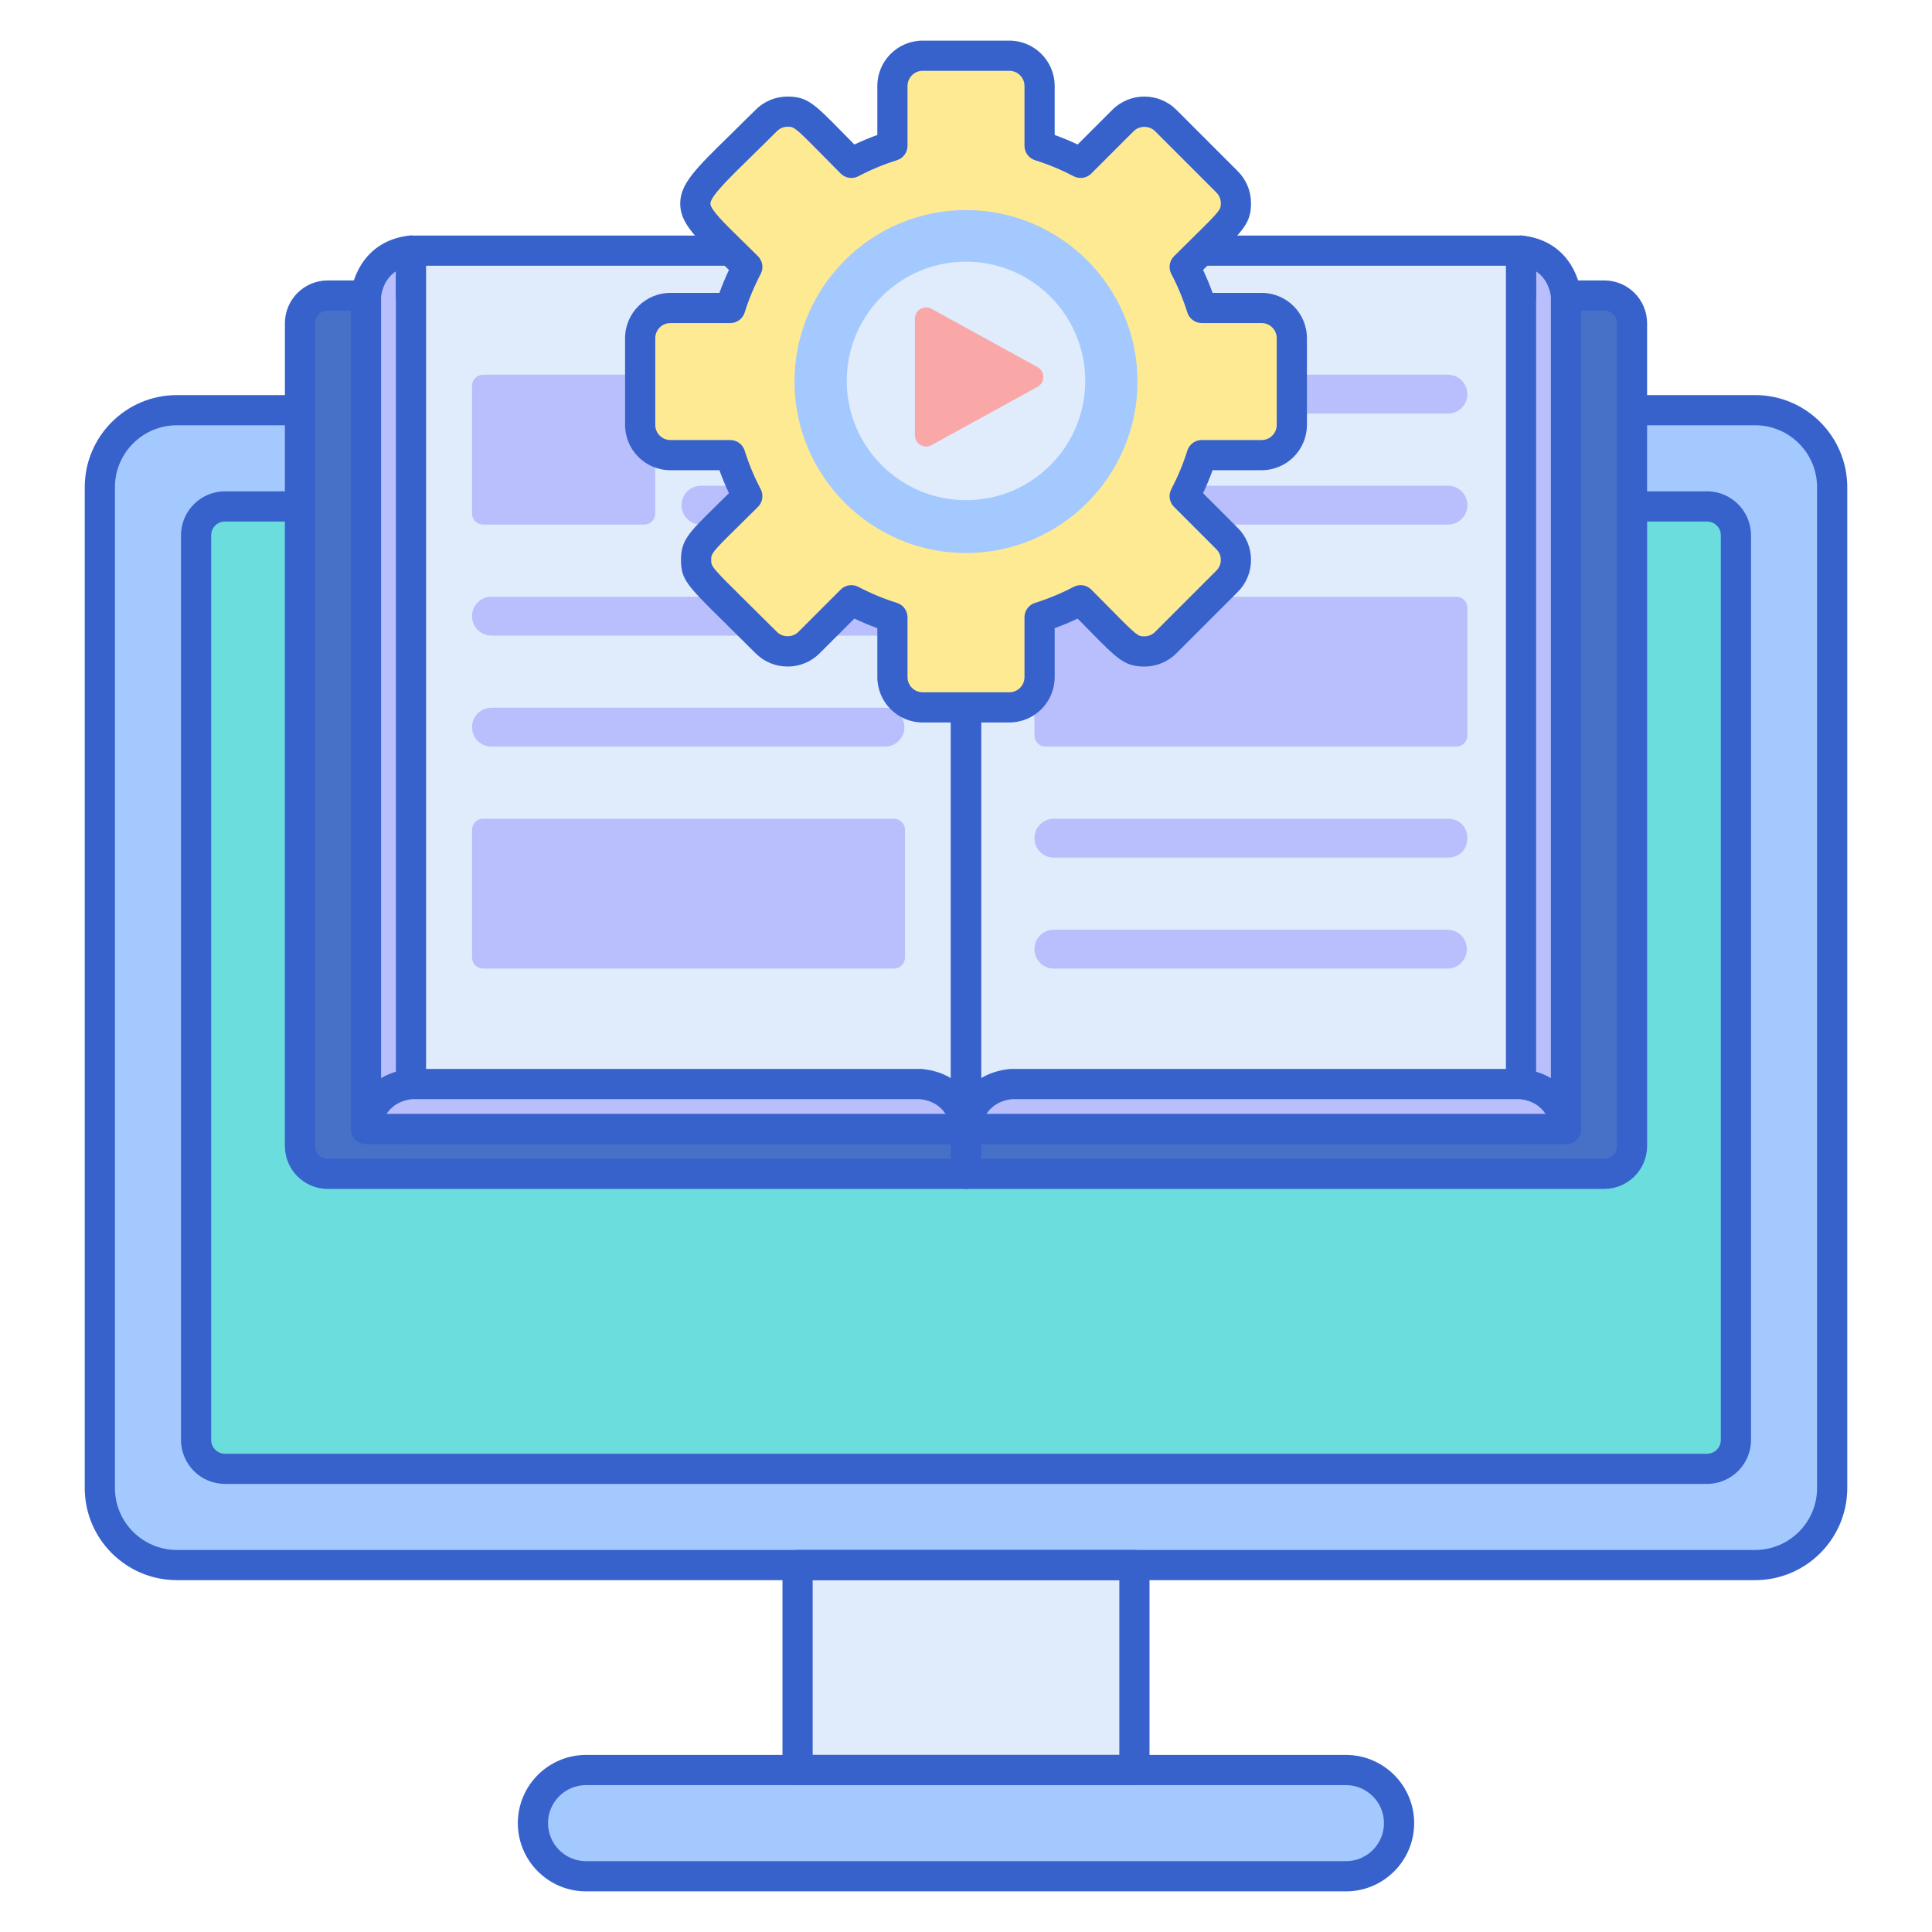
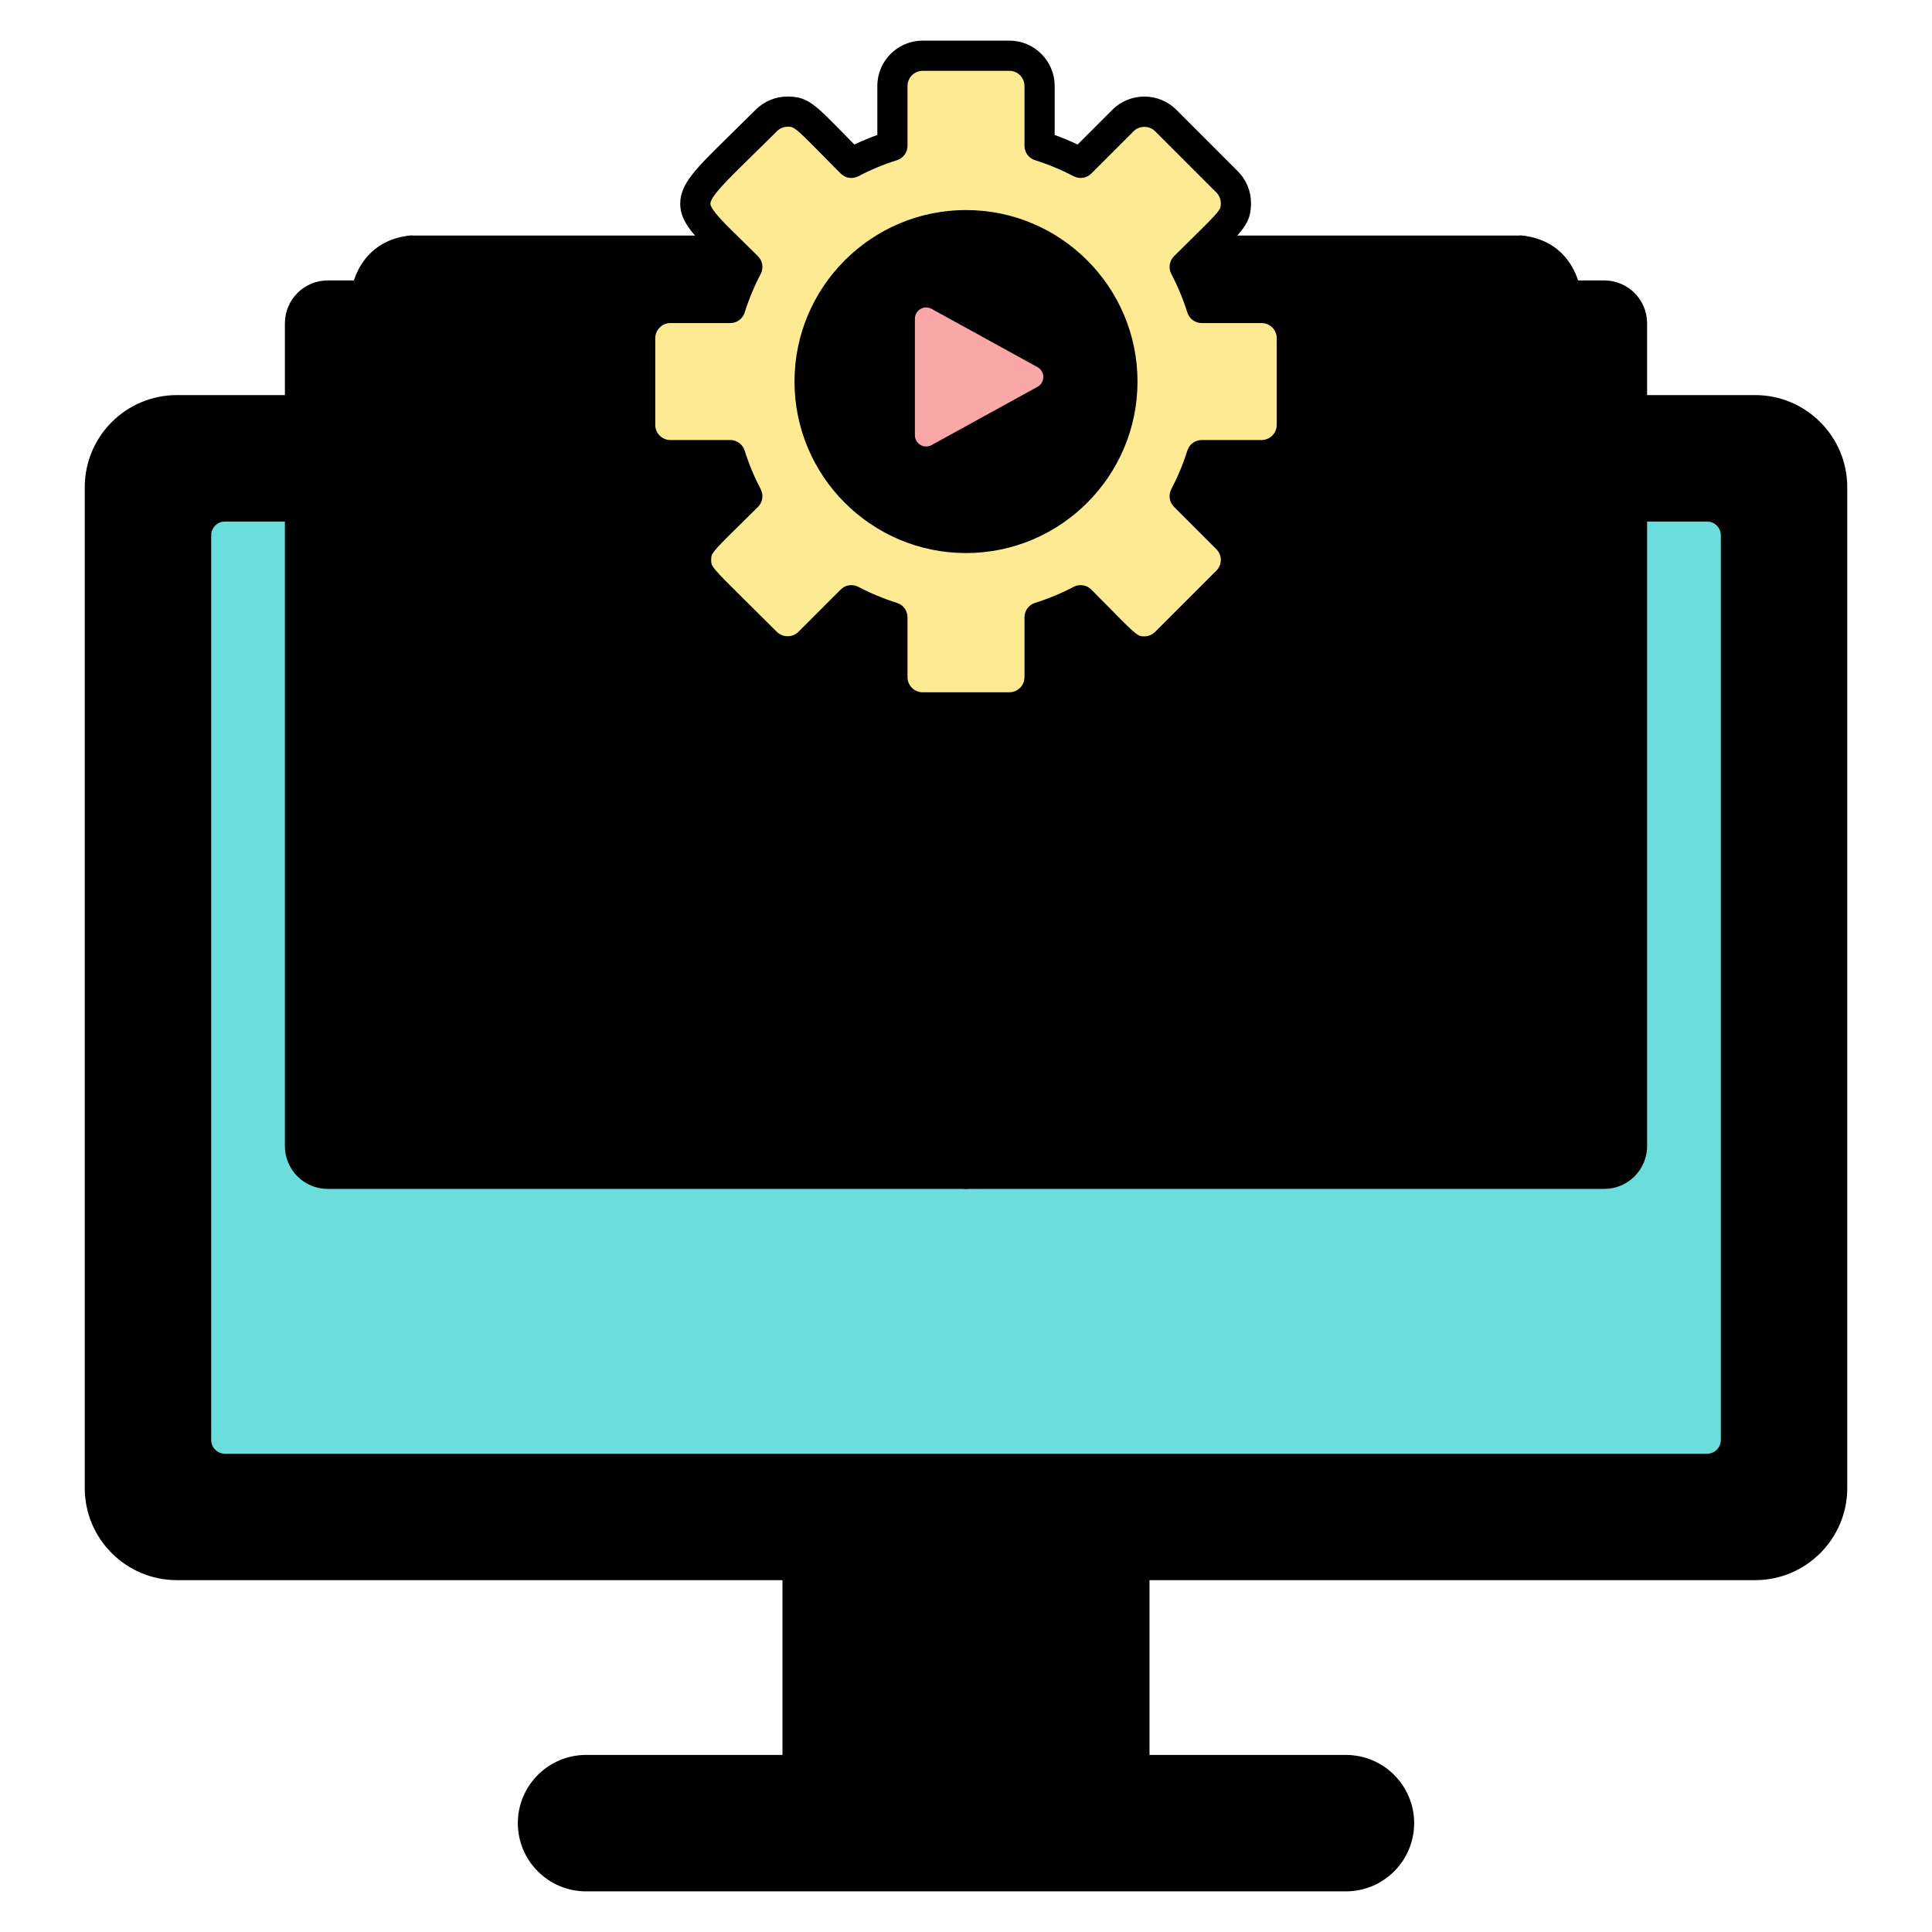
<svg xmlns="http://www.w3.org/2000/svg" version="1.1" id="Layer_1" x="0" y="0" viewBox="0 0 256 256" style="enable-background:new 0 0 256 256" xml:space="preserve">
  <style>.st0{fill:#4671c6}.st3{fill:#a4c9ff}.st4{fill:#3762cc}.st5{fill:#e0ebfc}.st7{fill:#b9befc}</style>
-   <path class="st3" d="M178.346 248.616H77.654a7.039 7.039 0 0 1 0-14.078h100.692a7.039 7.039 0 0 1 0 14.078zM232.568 207.378H23.432c-5.634 0-10.202-4.567-10.202-10.202V64.553c0-5.634 4.567-10.202 10.202-10.202h209.137c5.634 0 10.202 4.567 10.202 10.202v132.623c-.001 5.634-4.568 10.202-10.203 10.202z" />
+   <path className="st3" d="M178.346 248.616H77.654a7.039 7.039 0 0 1 0-14.078h100.692a7.039 7.039 0 0 1 0 14.078zM232.568 207.378H23.432c-5.634 0-10.202-4.567-10.202-10.202V64.553c0-5.634 4.567-10.202 10.202-10.202h209.137c5.634 0 10.202 4.567 10.202 10.202v132.623c-.001 5.634-4.568 10.202-10.203 10.202z" />
  <path d="M25.982 190.8V70.929a3.826 3.826 0 0 1 3.826-3.826h196.384a3.826 3.826 0 0 1 3.826 3.826V190.8a3.826 3.826 0 0 1-3.826 3.826H29.808a3.826 3.826 0 0 1-3.826-3.826z" style="fill:#6bdddd" />
-   <path class="st5" d="M105.684 207.378h44.633v27.16h-44.633z" />
-   <path class="st4" d="M178.346 250.615H77.654c-4.984 0-9.039-4.055-9.039-9.039s4.055-9.039 9.039-9.039h100.691c4.984 0 9.039 4.055 9.039 9.039s-4.054 9.039-9.038 9.039zM77.654 236.537c-2.778 0-5.039 2.261-5.039 5.039s2.261 5.039 5.039 5.039h100.691c2.778 0 5.039-2.261 5.039-5.039s-2.261-5.039-5.039-5.039H77.654zM232.568 209.378H23.432c-6.729 0-12.202-5.474-12.202-12.202V64.553c0-6.729 5.474-12.202 12.202-12.202h209.137c6.729 0 12.202 5.474 12.202 12.202v132.623c0 6.728-5.474 12.202-12.203 12.202zM23.432 56.351c-4.522 0-8.202 3.68-8.202 8.202v132.623c0 4.522 3.68 8.202 8.202 8.202h209.137c4.522 0 8.202-3.68 8.202-8.202V64.553c0-4.522-3.68-8.202-8.202-8.202H23.432z" />
-   <path class="st4" d="M150.316 236.537h-44.633a2 2 0 0 1-2-2v-27.159a2 2 0 0 1 2-2h44.633a2 2 0 0 1 2 2v27.159a2 2 0 0 1-2 2zm-42.632-4h40.633v-23.159h-40.633v23.159zM226.192 196.626H29.808a5.832 5.832 0 0 1-5.825-5.826V70.929a5.831 5.831 0 0 1 5.825-5.825h196.385a5.831 5.831 0 0 1 5.825 5.825V190.8a5.833 5.833 0 0 1-5.826 5.826zM29.808 69.104a1.826 1.826 0 0 0-1.825 1.825V190.8c0 1.007.818 1.826 1.825 1.826h196.385a1.827 1.827 0 0 0 1.825-1.826V70.929a1.826 1.826 0 0 0-1.825-1.825H29.808z" />
-   <path class="st0" d="M128 155.538H43.427a3.677 3.677 0 0 1-3.677-3.677V42.835a3.677 3.677 0 0 1 3.677-3.677h78.001A6.572 6.572 0 0 1 128 45.73v109.808zM128 155.538h84.573a3.677 3.677 0 0 0 3.677-3.677V42.835a3.677 3.677 0 0 0-3.677-3.677h-78.001A6.572 6.572 0 0 0 128 45.73v109.808z" />
-   <path class="st4" d="M128 157.538H43.427a5.684 5.684 0 0 1-5.677-5.678V42.835a5.684 5.684 0 0 1 5.677-5.677h78.001c4.727 0 8.572 3.846 8.572 8.572v109.808a2 2 0 0 1-2 2zM43.427 41.158c-.925 0-1.677.752-1.677 1.677V151.86a1.68 1.68 0 0 0 1.677 1.678H126V45.73a4.577 4.577 0 0 0-4.572-4.572H43.427z" />
-   <path class="st4" d="M212.573 157.538H128a2 2 0 0 1-2-2V45.73c0-4.727 3.846-8.572 8.572-8.572h78.001a5.684 5.684 0 0 1 5.677 5.677V151.86a5.684 5.684 0 0 1-5.677 5.678zm-82.573-4h82.573a1.68 1.68 0 0 0 1.677-1.678V42.835c0-.925-.752-1.677-1.677-1.677h-78.001A4.577 4.577 0 0 0 130 45.73v107.808z" />
-   <path class="st7" d="M201.542 33.21v6.067H54.458V33.21c-5.638.613-5.963 6.067-5.963 6.067v110.312h159.01V39.277c-.001 0-.325-5.454-5.963-6.067z" />
-   <path class="st4" d="M207.505 151.59H48.495a2 2 0 0 1-2-2V39.277c0-.04.001-.079.004-.119.146-2.47 1.955-7.308 7.743-7.937a1.997 1.997 0 0 1 2.216 1.988v4.067h143.084V33.21a1.997 1.997 0 0 1 2.216-1.988c5.788.629 7.597 5.467 7.743 7.937.003.04.004.079.004.119V149.59a2 2 0 0 1-2 2zm-157.01-4h155.01V39.355c-.038-.395-.304-2.295-1.963-3.398v3.32a2 2 0 0 1-2 2H54.458a2 2 0 0 1-2-2v-3.324c-1.69 1.117-1.933 3.056-1.963 3.396V147.59z" />
-   <path class="st5" d="M128 149.59H54.458V33.21h67.499A6.044 6.044 0 0 1 128 39.253V149.59zM128 149.59h73.542V33.21h-67.499A6.044 6.044 0 0 0 128 39.253V149.59z" />
-   <path class="st4" d="M128 151.59H54.458a2 2 0 0 1-2-2V33.21a2 2 0 0 1 2-2h67.499c4.435 0 8.043 3.608 8.043 8.043V149.59a2 2 0 0 1-2 2zm-71.542-4H126V39.253a4.047 4.047 0 0 0-4.043-4.043H56.458v112.38z" />
-   <path class="st4" d="M201.542 151.59H128a2 2 0 0 1-2-2V39.253c0-4.435 3.608-8.043 8.043-8.043h67.499a2 2 0 0 1 2 2v116.38a2 2 0 0 1-2 2zm-71.542-4h69.542V35.21h-65.499A4.047 4.047 0 0 0 130 39.253V147.59z" />
-   <path class="st7" d="M122.037 143.641H54.458c-5.638.601-5.963 5.948-5.963 5.948h79.504c.001.001-.324-5.347-5.962-5.948zM201.542 143.641h-67.579c-5.638.601-5.963 5.948-5.963 5.948h79.505c-.001.001-.325-5.347-5.963-5.948z" />
-   <path class="st4" d="M128 151.59H48.495a2 2 0 0 1-1.996-2.121c.147-2.434 1.957-7.199 7.747-7.815.07-.008.142-.012.212-.012h67.579c.07 0 .142.004.212.012 5.791.616 7.6 5.382 7.747 7.815A2.002 2.002 0 0 1 128 151.59zm-76.771-4h74.051c-.567-.879-1.572-1.731-3.356-1.948H54.571c-1.769.215-2.773 1.074-3.342 1.948z" />
-   <path class="st4" d="M207.505 151.59H128a2 2 0 0 1-1.996-2.121c.147-2.434 1.956-7.199 7.747-7.815.07-.008.142-.012.212-.012h67.579c.07 0 .142.004.212.012 5.79.616 7.6 5.382 7.747 7.815a2 2 0 0 1-1.996 2.121zm-76.783-4h74.063c-.566-.879-1.572-1.731-3.355-1.948h-67.353c-1.783.216-2.789 1.068-3.355 1.948z" />
-   <path class="st7" d="M191.859 54.801h-52.215a2.573 2.573 0 1 1 0-5.148h52.215a2.574 2.574 0 0 1 0 5.148zM191.859 69.509h-52.215a2.573 2.573 0 1 1 0-5.148h52.215a2.574 2.574 0 0 1 0 5.148zM191.859 113.634h-52.215a2.573 2.573 0 1 1 0-5.148h52.215c3.423 0 3.429 5.148 0 5.148zM191.859 128.343h-52.215a2.573 2.573 0 1 1 0-5.148h52.215a2.575 2.575 0 0 1 0 5.148zM117.336 54.801H92.884a2.573 2.573 0 1 1 0-5.148h24.453a2.575 2.575 0 0 1-.001 5.148zM117.336 69.509H92.884a2.573 2.573 0 1 1 0-5.148h24.453a2.575 2.575 0 0 1-.001 5.148zM117.336 84.218H65.122a2.573 2.573 0 1 1 0-5.148h52.215a2.573 2.573 0 0 1 2.574 2.574 2.576 2.576 0 0 1-2.575 2.574zM117.336 98.926H65.122a2.573 2.573 0 1 1 0-5.148h52.215a2.575 2.575 0 0 1-.001 5.148zM118.44 128.343H64.019a1.472 1.472 0 0 1-1.471-1.471v-16.915c0-.812.659-1.471 1.471-1.471h54.421c.812 0 1.471.659 1.471 1.471v16.915a1.472 1.472 0 0 1-1.471 1.471zM85.346 69.509H64.019a1.472 1.472 0 0 1-1.471-1.471V51.124c0-.812.659-1.471 1.471-1.471h21.327c.812 0 1.471.659 1.471 1.471v16.915a1.47 1.47 0 0 1-1.471 1.47zM192.962 98.926h-54.421a1.472 1.472 0 0 1-1.471-1.471V80.541c0-.812.659-1.471 1.471-1.471h54.421c.812 0 1.471.659 1.471 1.471v16.915c0 .811-.659 1.47-1.471 1.47z" />
+   <path className="st5" d="M105.684 207.378h44.633v27.16h-44.633z" />
+   <path className="st4" d="M178.346 250.615H77.654c-4.984 0-9.039-4.055-9.039-9.039s4.055-9.039 9.039-9.039h100.691c4.984 0 9.039 4.055 9.039 9.039s-4.054 9.039-9.038 9.039zM77.654 236.537c-2.778 0-5.039 2.261-5.039 5.039s2.261 5.039 5.039 5.039h100.691c2.778 0 5.039-2.261 5.039-5.039s-2.261-5.039-5.039-5.039H77.654zM232.568 209.378H23.432c-6.729 0-12.202-5.474-12.202-12.202V64.553c0-6.729 5.474-12.202 12.202-12.202h209.137c6.729 0 12.202 5.474 12.202 12.202v132.623c0 6.728-5.474 12.202-12.203 12.202zM23.432 56.351c-4.522 0-8.202 3.68-8.202 8.202v132.623c0 4.522 3.68 8.202 8.202 8.202h209.137c4.522 0 8.202-3.68 8.202-8.202V64.553c0-4.522-3.68-8.202-8.202-8.202H23.432z" />
+   <path className="st4" d="M150.316 236.537h-44.633a2 2 0 0 1-2-2v-27.159a2 2 0 0 1 2-2h44.633a2 2 0 0 1 2 2v27.159a2 2 0 0 1-2 2zm-42.632-4h40.633v-23.159h-40.633v23.159zM226.192 196.626H29.808a5.832 5.832 0 0 1-5.825-5.826V70.929a5.831 5.831 0 0 1 5.825-5.825h196.385a5.831 5.831 0 0 1 5.825 5.825V190.8a5.833 5.833 0 0 1-5.826 5.826zM29.808 69.104a1.826 1.826 0 0 0-1.825 1.825V190.8c0 1.007.818 1.826 1.825 1.826h196.385a1.827 1.827 0 0 0 1.825-1.826V70.929a1.826 1.826 0 0 0-1.825-1.825H29.808z" />
+   <path className="st0" d="M128 155.538H43.427a3.677 3.677 0 0 1-3.677-3.677V42.835a3.677 3.677 0 0 1 3.677-3.677h78.001A6.572 6.572 0 0 1 128 45.73v109.808zM128 155.538h84.573a3.677 3.677 0 0 0 3.677-3.677V42.835a3.677 3.677 0 0 0-3.677-3.677h-78.001A6.572 6.572 0 0 0 128 45.73v109.808z" />
+   <path className="st4" d="M128 157.538H43.427a5.684 5.684 0 0 1-5.677-5.678V42.835a5.684 5.684 0 0 1 5.677-5.677h78.001c4.727 0 8.572 3.846 8.572 8.572v109.808a2 2 0 0 1-2 2zM43.427 41.158c-.925 0-1.677.752-1.677 1.677V151.86a1.68 1.68 0 0 0 1.677 1.678H126V45.73a4.577 4.577 0 0 0-4.572-4.572H43.427z" />
+   <path className="st4" d="M212.573 157.538H128a2 2 0 0 1-2-2V45.73c0-4.727 3.846-8.572 8.572-8.572h78.001a5.684 5.684 0 0 1 5.677 5.677V151.86a5.684 5.684 0 0 1-5.677 5.678zm-82.573-4h82.573a1.68 1.68 0 0 0 1.677-1.678V42.835c0-.925-.752-1.677-1.677-1.677h-78.001A4.577 4.577 0 0 0 130 45.73v107.808z" />
+   <path className="st7" d="M201.542 33.21v6.067H54.458V33.21c-5.638.613-5.963 6.067-5.963 6.067v110.312h159.01V39.277c-.001 0-.325-5.454-5.963-6.067z" />
+   <path className="st4" d="M207.505 151.59H48.495a2 2 0 0 1-2-2V39.277c0-.04.001-.079.004-.119.146-2.47 1.955-7.308 7.743-7.937a1.997 1.997 0 0 1 2.216 1.988v4.067h143.084V33.21a1.997 1.997 0 0 1 2.216-1.988c5.788.629 7.597 5.467 7.743 7.937.003.04.004.079.004.119V149.59a2 2 0 0 1-2 2zm-157.01-4h155.01V39.355c-.038-.395-.304-2.295-1.963-3.398v3.32a2 2 0 0 1-2 2H54.458a2 2 0 0 1-2-2v-3.324c-1.69 1.117-1.933 3.056-1.963 3.396V147.59z" />
+   <path className="st5" d="M128 149.59H54.458V33.21h67.499A6.044 6.044 0 0 1 128 39.253V149.59zM128 149.59h73.542V33.21h-67.499A6.044 6.044 0 0 0 128 39.253V149.59z" />
+   <path className="st4" d="M128 151.59H54.458a2 2 0 0 1-2-2V33.21a2 2 0 0 1 2-2h67.499c4.435 0 8.043 3.608 8.043 8.043V149.59a2 2 0 0 1-2 2zm-71.542-4H126V39.253a4.047 4.047 0 0 0-4.043-4.043H56.458v112.38z" />
+   <path className="st4" d="M201.542 151.59H128a2 2 0 0 1-2-2V39.253c0-4.435 3.608-8.043 8.043-8.043h67.499a2 2 0 0 1 2 2v116.38a2 2 0 0 1-2 2zm-71.542-4h69.542V35.21h-65.499A4.047 4.047 0 0 0 130 39.253V147.59z" />
+   <path className="st7" d="M122.037 143.641H54.458c-5.638.601-5.963 5.948-5.963 5.948h79.504c.001.001-.324-5.347-5.962-5.948zM201.542 143.641h-67.579c-5.638.601-5.963 5.948-5.963 5.948h79.505c-.001.001-.325-5.347-5.963-5.948z" />
+   <path className="st4" d="M128 151.59H48.495a2 2 0 0 1-1.996-2.121c.147-2.434 1.957-7.199 7.747-7.815.07-.008.142-.012.212-.012h67.579c.07 0 .142.004.212.012 5.791.616 7.6 5.382 7.747 7.815A2.002 2.002 0 0 1 128 151.59zm-76.771-4h74.051c-.567-.879-1.572-1.731-3.356-1.948H54.571c-1.769.215-2.773 1.074-3.342 1.948z" />
+   <path className="st4" d="M207.505 151.59H128a2 2 0 0 1-1.996-2.121c.147-2.434 1.956-7.199 7.747-7.815.07-.008.142-.012.212-.012h67.579c.07 0 .142.004.212.012 5.79.616 7.6 5.382 7.747 7.815a2 2 0 0 1-1.996 2.121zm-76.783-4h74.063c-.566-.879-1.572-1.731-3.355-1.948h-67.353c-1.783.216-2.789 1.068-3.355 1.948z" />
+   <path className="st7" d="M191.859 54.801h-52.215a2.573 2.573 0 1 1 0-5.148h52.215a2.574 2.574 0 0 1 0 5.148zM191.859 69.509h-52.215a2.573 2.573 0 1 1 0-5.148h52.215a2.574 2.574 0 0 1 0 5.148zM191.859 113.634h-52.215a2.573 2.573 0 1 1 0-5.148h52.215c3.423 0 3.429 5.148 0 5.148zM191.859 128.343h-52.215a2.573 2.573 0 1 1 0-5.148h52.215a2.575 2.575 0 0 1 0 5.148zM117.336 54.801H92.884a2.573 2.573 0 1 1 0-5.148h24.453a2.575 2.575 0 0 1-.001 5.148zM117.336 69.509H92.884a2.573 2.573 0 1 1 0-5.148h24.453a2.575 2.575 0 0 1-.001 5.148zM117.336 84.218H65.122a2.573 2.573 0 1 1 0-5.148h52.215a2.573 2.573 0 0 1 2.574 2.574 2.576 2.576 0 0 1-2.575 2.574zM117.336 98.926H65.122a2.573 2.573 0 1 1 0-5.148h52.215a2.575 2.575 0 0 1-.001 5.148zM118.44 128.343H64.019a1.472 1.472 0 0 1-1.471-1.471v-16.915c0-.812.659-1.471 1.471-1.471h54.421c.812 0 1.471.659 1.471 1.471v16.915a1.472 1.472 0 0 1-1.471 1.471zM85.346 69.509H64.019a1.472 1.472 0 0 1-1.471-1.471V51.124c0-.812.659-1.471 1.471-1.471h21.327c.812 0 1.471.659 1.471 1.471v16.915a1.47 1.47 0 0 1-1.471 1.47zM192.962 98.926h-54.421a1.472 1.472 0 0 1-1.471-1.471V80.541c0-.812.659-1.471 1.471-1.471h54.421c.812 0 1.471.659 1.471 1.471v16.915c0 .811-.659 1.47-1.471 1.47z" />
  <path d="M167.17 40.809h-7.933a32.628 32.628 0 0 0-2.26-5.44c5.896-5.896 6.787-6.302 6.787-8.446 0-1.07-.417-2.075-1.173-2.831l-8.124-8.124a4.002 4.002 0 0 0-5.663 0l-5.614 5.615a32.668 32.668 0 0 0-5.44-2.261v-7.933a4.008 4.008 0 0 0-4.004-4.004h-11.49a4.008 4.008 0 0 0-4.004 4.004v7.933a32.618 32.618 0 0 0-5.44 2.261c-5.892-5.892-6.3-6.787-8.445-6.787-1.07 0-2.075.417-2.832 1.173-12.092 12.092-12.07 9.841-2.51 19.402a32.628 32.628 0 0 0-2.26 5.44H88.83a4.008 4.008 0 0 0-4.004 4.004v11.49a4.008 4.008 0 0 0 4.004 4.004h7.933a32.628 32.628 0 0 0 2.26 5.44c-5.892 5.892-6.787 6.3-6.787 8.446 0 2.169.563 2.221 9.297 10.956a3.98 3.98 0 0 0 2.832 1.173 3.979 3.979 0 0 0 2.831-1.173l5.614-5.615a32.668 32.668 0 0 0 5.44 2.261v7.933a4.008 4.008 0 0 0 4.004 4.004h11.49a4.008 4.008 0 0 0 4.004-4.004v-7.933a32.618 32.618 0 0 0 5.44-2.261c5.892 5.892 6.3 6.787 8.445 6.787 1.07 0 2.075-.417 2.832-1.173l8.124-8.124a4.001 4.001 0 0 0 0-5.663l-5.614-5.615a32.628 32.628 0 0 0 2.26-5.44h7.933a4.008 4.008 0 0 0 4.004-4.004v-11.49a4.006 4.006 0 0 0-4.002-4.005zm-19.944 9.749c0 10.602-8.625 19.226-19.226 19.226s-19.226-8.625-19.226-19.226c0-10.601 8.625-19.226 19.226-19.226s19.226 8.624 19.226 19.226z" style="fill:#ffea94" />
-   <path class="st3" d="M128 27.833c-12.53 0-22.724 10.194-22.724 22.724 0 12.531 10.194 22.725 22.724 22.725 12.531 0 22.725-10.194 22.725-22.725 0-12.529-10.194-22.724-22.725-22.724zm0 34.638c-6.569 0-11.914-5.345-11.914-11.914S121.43 38.644 128 38.644c6.569 0 11.914 5.343 11.914 11.913S134.569 62.471 128 62.471z" />
-   <path class="st4" d="M133.745 95.731h-11.49a6.01 6.01 0 0 1-6.004-6.004V83.23a34.313 34.313 0 0 1-3.044-1.265l-4.597 4.597c-1.134 1.134-2.642 1.759-4.245 1.759s-3.111-.625-4.245-1.759c-1.646-1.646-3.001-2.982-4.116-4.083-4.999-4.933-5.768-5.69-5.768-8.287 0-2.598.988-3.568 4.665-7.18.5-.492 1.062-1.043 1.689-1.665a34.526 34.526 0 0 1-1.264-3.041H88.83a6.01 6.01 0 0 1-6.004-6.004V44.813a6.01 6.01 0 0 1 6.004-6.005h6.497a34.159 34.159 0 0 1 1.263-3.038c-.436-.429-.847-.831-1.234-1.209-3.367-3.292-5.222-5.104-5.223-7.575-.001-2.636 2.062-4.652 6.579-9.072a433.434 433.434 0 0 0 3.408-3.361 5.96 5.96 0 0 1 4.245-1.758c2.599 0 3.569.988 7.181 4.664.491.501 1.042 1.062 1.664 1.689a34.653 34.653 0 0 1 3.041-1.264v-6.496a6.01 6.01 0 0 1 6.004-6.004h11.49a6.01 6.01 0 0 1 6.004 6.004v6.496c1.032.373 2.05.795 3.044 1.265l4.597-4.597a6.008 6.008 0 0 1 8.49 0l8.124 8.125a5.959 5.959 0 0 1 1.76 4.245c0 2.598-.988 3.568-4.665 7.181-.501.492-1.062 1.043-1.689 1.665a34.33 34.33 0 0 1 1.264 3.04h6.497a6.01 6.01 0 0 1 6.004 6.005v11.489a6.01 6.01 0 0 1-6.004 6.004h-6.497a34.738 34.738 0 0 1-1.265 3.045l4.596 4.596a5.967 5.967 0 0 1 1.761 4.245 5.964 5.964 0 0 1-1.761 4.247l-8.124 8.123a5.965 5.965 0 0 1-4.245 1.759c-2.598 0-3.568-.987-7.177-4.661a546.866 546.866 0 0 0-1.668-1.692c-.993.469-2.01.892-3.041 1.263v6.497a6.012 6.012 0 0 1-6.005 6.003zm-20.933-18.197c.316 0 .636.075.93.229a30.612 30.612 0 0 0 5.106 2.121 2 2 0 0 1 1.403 1.909v7.934c0 1.104.899 2.004 2.004 2.004h11.49a2.007 2.007 0 0 0 2.004-2.004v-7.934a2 2 0 0 1 1.403-1.909 30.64 30.64 0 0 0 5.106-2.121 2.001 2.001 0 0 1 2.345.356c1.068 1.067 1.956 1.972 2.708 2.737 3.403 3.464 3.508 3.464 4.323 3.464a1.99 1.99 0 0 0 1.417-.587l8.124-8.124c.38-.38.589-.883.589-1.418 0-.534-.209-1.037-.589-1.416l-5.614-5.615a1.998 1.998 0 0 1-.355-2.346 30.752 30.752 0 0 0 2.121-5.105 2 2 0 0 1 1.909-1.403h7.934a2.007 2.007 0 0 0 2.004-2.004V44.813a2.007 2.007 0 0 0-2.004-2.005h-7.934a2 2 0 0 1-1.909-1.403 30.572 30.572 0 0 0-2.121-5.104 2 2 0 0 1 .355-2.346c1.066-1.066 1.97-1.954 2.733-2.705 3.469-3.407 3.469-3.512 3.469-4.327a1.99 1.99 0 0 0-.587-1.416l-8.125-8.126c-.758-.758-2.076-.758-2.834 0l-5.614 5.615a2 2 0 0 1-2.345.356 30.8 30.8 0 0 0-5.106-2.122 2 2 0 0 1-1.403-1.909v-7.933a2.007 2.007 0 0 0-2.004-2.004h-11.49a2.007 2.007 0 0 0-2.004 2.004v7.933a2 2 0 0 1-1.402 1.908 30.781 30.781 0 0 0-5.106 2.122 1.998 1.998 0 0 1-2.346-.355c-1.066-1.066-1.953-1.97-2.704-2.733-3.406-3.468-3.511-3.468-4.327-3.468a1.99 1.99 0 0 0-1.417.586c-1.28 1.281-2.426 2.401-3.439 3.393-3.004 2.938-5.376 5.26-5.376 6.212 0 .787 1.862 2.607 4.019 4.715.689.674 1.452 1.42 2.287 2.255.62.619.764 1.57.355 2.346a30.681 30.681 0 0 0-2.121 5.105 2.002 2.002 0 0 1-1.909 1.402H88.83a2.007 2.007 0 0 0-2.004 2.005v11.489c0 1.104.899 2.004 2.004 2.004h7.934a2 2 0 0 1 1.909 1.403 30.681 30.681 0 0 0 2.121 5.105 2 2 0 0 1-.355 2.346c-1.066 1.066-1.97 1.954-2.734 2.705-3.468 3.406-3.468 3.511-3.468 4.326 0 .854 0 .924 4.577 5.439 1.12 1.106 2.481 2.449 4.135 4.103.758.758 2.076.758 2.834 0l5.614-5.614a1.994 1.994 0 0 1 1.415-.586z" />
-   <circle class="st5" cx="128" cy="50.472" r="15.802" />
+   <path className="st3" d="M128 27.833c-12.53 0-22.724 10.194-22.724 22.724 0 12.531 10.194 22.725 22.724 22.725 12.531 0 22.725-10.194 22.725-22.725 0-12.529-10.194-22.724-22.725-22.724zm0 34.638c-6.569 0-11.914-5.345-11.914-11.914S121.43 38.644 128 38.644c6.569 0 11.914 5.343 11.914 11.913S134.569 62.471 128 62.471z" />
+   <path className="st4" d="M133.745 95.731h-11.49a6.01 6.01 0 0 1-6.004-6.004V83.23a34.313 34.313 0 0 1-3.044-1.265l-4.597 4.597c-1.134 1.134-2.642 1.759-4.245 1.759s-3.111-.625-4.245-1.759c-1.646-1.646-3.001-2.982-4.116-4.083-4.999-4.933-5.768-5.69-5.768-8.287 0-2.598.988-3.568 4.665-7.18.5-.492 1.062-1.043 1.689-1.665a34.526 34.526 0 0 1-1.264-3.041H88.83a6.01 6.01 0 0 1-6.004-6.004V44.813a6.01 6.01 0 0 1 6.004-6.005h6.497a34.159 34.159 0 0 1 1.263-3.038c-.436-.429-.847-.831-1.234-1.209-3.367-3.292-5.222-5.104-5.223-7.575-.001-2.636 2.062-4.652 6.579-9.072a433.434 433.434 0 0 0 3.408-3.361 5.96 5.96 0 0 1 4.245-1.758c2.599 0 3.569.988 7.181 4.664.491.501 1.042 1.062 1.664 1.689a34.653 34.653 0 0 1 3.041-1.264v-6.496a6.01 6.01 0 0 1 6.004-6.004h11.49a6.01 6.01 0 0 1 6.004 6.004v6.496c1.032.373 2.05.795 3.044 1.265l4.597-4.597a6.008 6.008 0 0 1 8.49 0l8.124 8.125a5.959 5.959 0 0 1 1.76 4.245c0 2.598-.988 3.568-4.665 7.181-.501.492-1.062 1.043-1.689 1.665a34.33 34.33 0 0 1 1.264 3.04h6.497a6.01 6.01 0 0 1 6.004 6.005v11.489a6.01 6.01 0 0 1-6.004 6.004h-6.497a34.738 34.738 0 0 1-1.265 3.045l4.596 4.596a5.967 5.967 0 0 1 1.761 4.245 5.964 5.964 0 0 1-1.761 4.247l-8.124 8.123a5.965 5.965 0 0 1-4.245 1.759c-2.598 0-3.568-.987-7.177-4.661a546.866 546.866 0 0 0-1.668-1.692c-.993.469-2.01.892-3.041 1.263v6.497a6.012 6.012 0 0 1-6.005 6.003zm-20.933-18.197c.316 0 .636.075.93.229a30.612 30.612 0 0 0 5.106 2.121 2 2 0 0 1 1.403 1.909v7.934c0 1.104.899 2.004 2.004 2.004h11.49a2.007 2.007 0 0 0 2.004-2.004v-7.934a2 2 0 0 1 1.403-1.909 30.64 30.64 0 0 0 5.106-2.121 2.001 2.001 0 0 1 2.345.356c1.068 1.067 1.956 1.972 2.708 2.737 3.403 3.464 3.508 3.464 4.323 3.464a1.99 1.99 0 0 0 1.417-.587l8.124-8.124c.38-.38.589-.883.589-1.418 0-.534-.209-1.037-.589-1.416l-5.614-5.615a1.998 1.998 0 0 1-.355-2.346 30.752 30.752 0 0 0 2.121-5.105 2 2 0 0 1 1.909-1.403h7.934a2.007 2.007 0 0 0 2.004-2.004V44.813a2.007 2.007 0 0 0-2.004-2.005h-7.934a2 2 0 0 1-1.909-1.403 30.572 30.572 0 0 0-2.121-5.104 2 2 0 0 1 .355-2.346c1.066-1.066 1.97-1.954 2.733-2.705 3.469-3.407 3.469-3.512 3.469-4.327a1.99 1.99 0 0 0-.587-1.416l-8.125-8.126c-.758-.758-2.076-.758-2.834 0l-5.614 5.615a2 2 0 0 1-2.345.356 30.8 30.8 0 0 0-5.106-2.122 2 2 0 0 1-1.403-1.909v-7.933a2.007 2.007 0 0 0-2.004-2.004h-11.49a2.007 2.007 0 0 0-2.004 2.004v7.933a2 2 0 0 1-1.402 1.908 30.781 30.781 0 0 0-5.106 2.122 1.998 1.998 0 0 1-2.346-.355c-1.066-1.066-1.953-1.97-2.704-2.733-3.406-3.468-3.511-3.468-4.327-3.468a1.99 1.99 0 0 0-1.417.586c-1.28 1.281-2.426 2.401-3.439 3.393-3.004 2.938-5.376 5.26-5.376 6.212 0 .787 1.862 2.607 4.019 4.715.689.674 1.452 1.42 2.287 2.255.62.619.764 1.57.355 2.346a30.681 30.681 0 0 0-2.121 5.105 2.002 2.002 0 0 1-1.909 1.402H88.83a2.007 2.007 0 0 0-2.004 2.005v11.489c0 1.104.899 2.004 2.004 2.004h7.934a2 2 0 0 1 1.909 1.403 30.681 30.681 0 0 0 2.121 5.105 2 2 0 0 1-.355 2.346c-1.066 1.066-1.97 1.954-2.734 2.705-3.468 3.406-3.468 3.511-3.468 4.326 0 .854 0 .924 4.577 5.439 1.12 1.106 2.481 2.449 4.135 4.103.758.758 2.076.758 2.834 0l5.614-5.614a1.994 1.994 0 0 1 1.415-.586z" />
+   <circle className="st5" cx="128" cy="50.472" r="15.802" />
  <path d="M121.229 42.231v15.442a1.49 1.49 0 0 0 2.207 1.305l14.038-7.721a1.49 1.49 0 0 0 0-2.61l-14.038-7.721a1.49 1.49 0 0 0-2.207 1.305z" style="fill:#f9a7a7" />
</svg>
